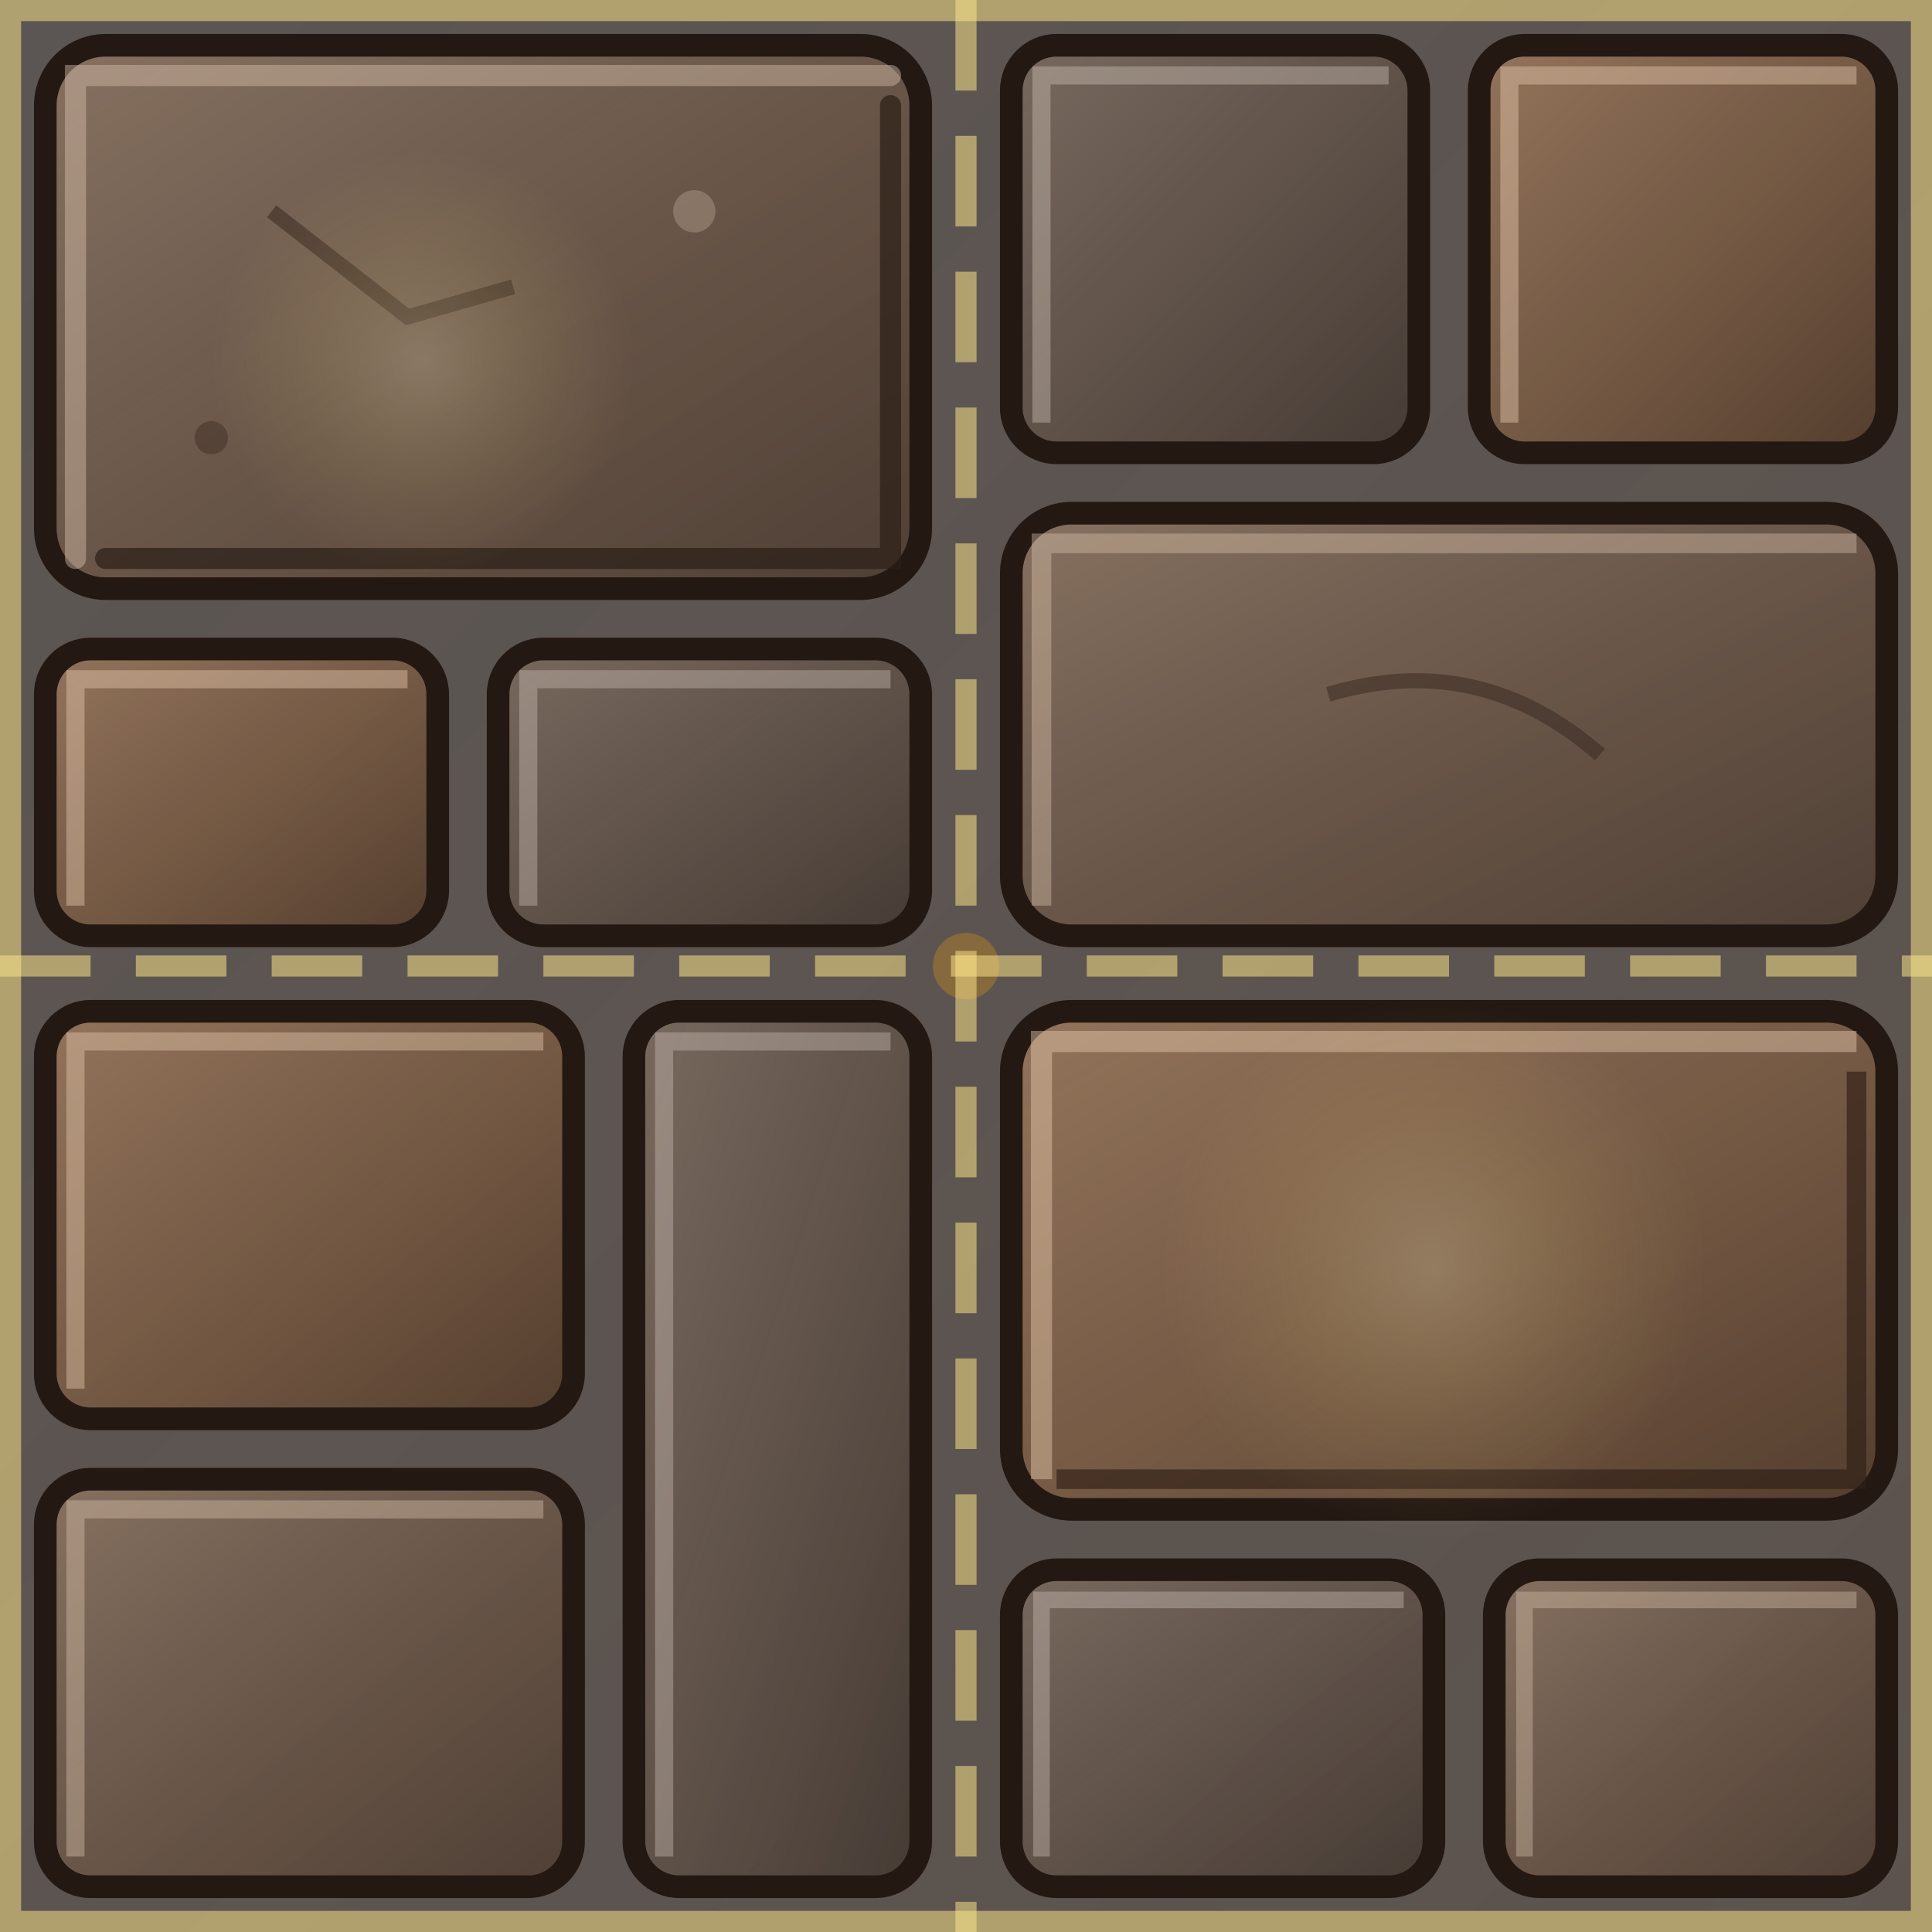
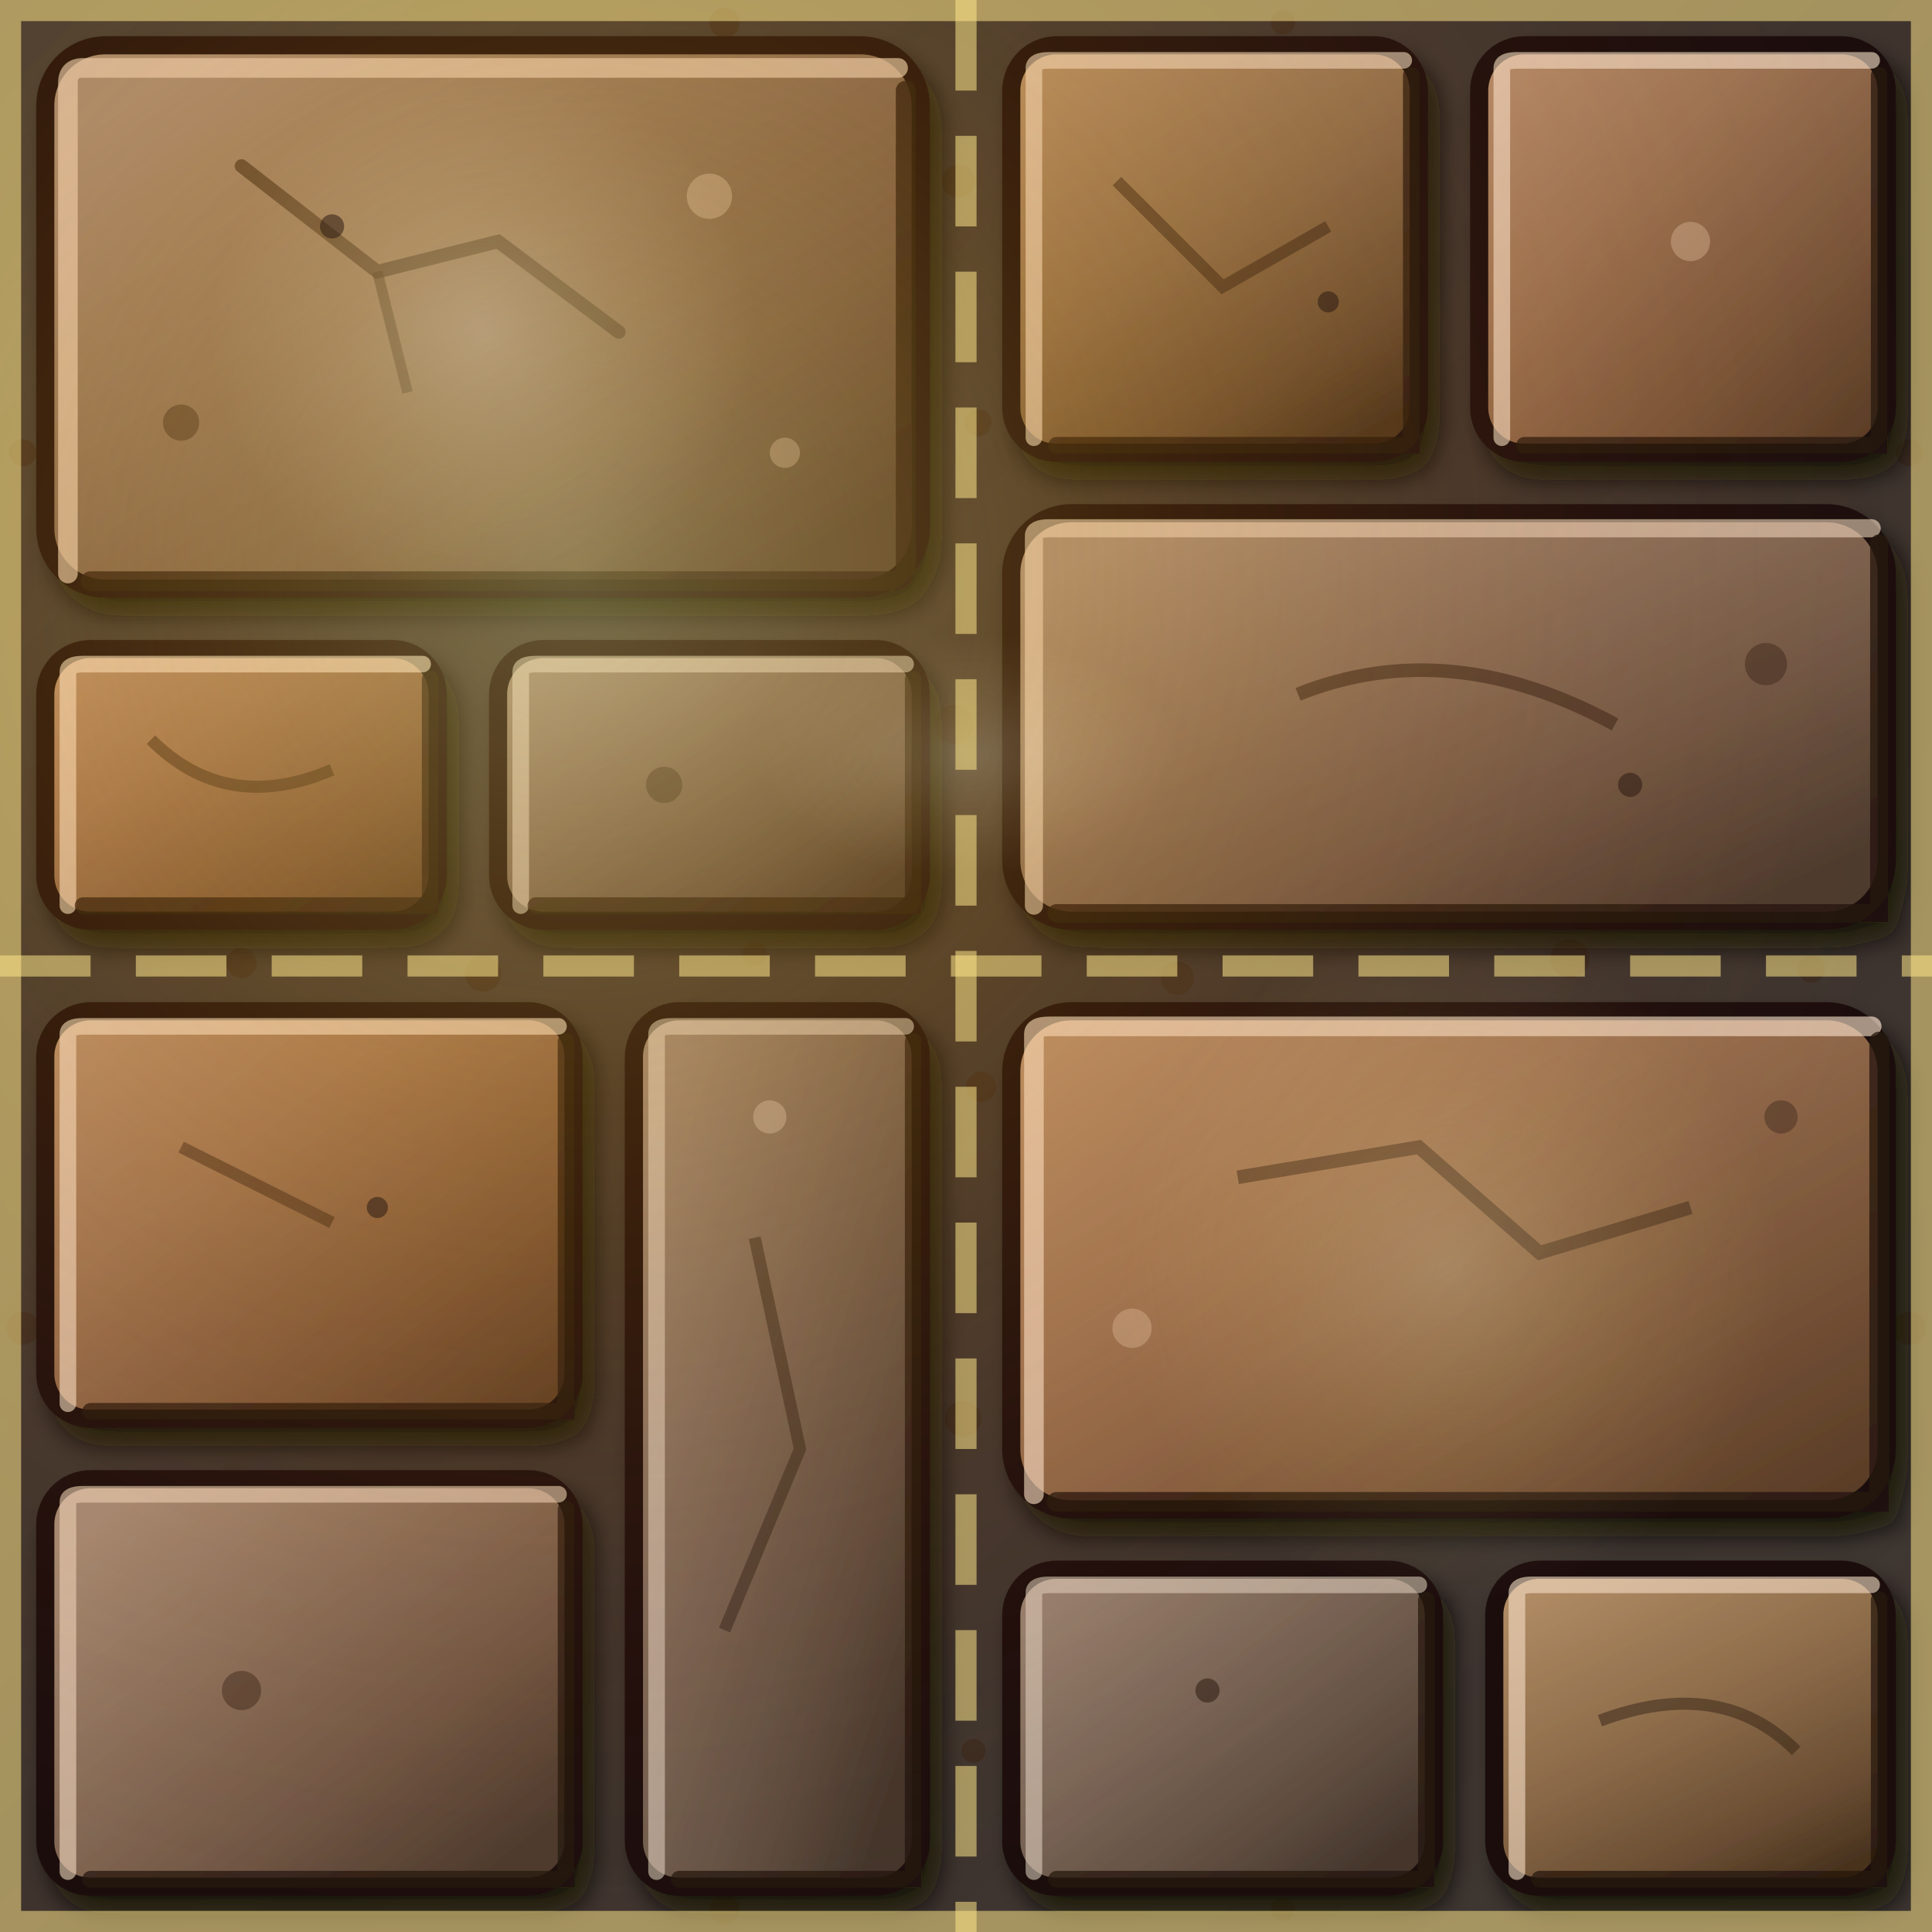
<svg xmlns="http://www.w3.org/2000/svg" viewBox="0 0 128 128" width="128" height="128">
  <defs>
    <linearGradient id="bkMortar" x1="0" y1="0" x2="1" y2="1">
-       <stop offset="0%" stop-color="#1c1410" stop-opacity="0.72" />
-       <stop offset="100%" stop-color="#291d16" stop-opacity="0.76" />
+       <stop offset="0%" stop-color="#18100b" stop-opacity="0.82" />
+       <stop offset="50%" stop-color="#241710" stop-opacity="0.88" />
+       <stop offset="100%" stop-color="#1a110c" stop-opacity="0.84" />
    </linearGradient>
-     <linearGradient id="bkStoneA" x1="0" y1="0" x2="1" y2="1">
-       <stop offset="0%" stop-color="#8c7563" stop-opacity="0.88" />
-       <stop offset="50%" stop-color="#6b5647" stop-opacity="0.86" />
-       <stop offset="100%" stop-color="#4e3d32" stop-opacity="0.9" />
+     <linearGradient id="bkStoneA" x1="0.1" y1="0.1" x2="0.9" y2="0.9">
+       <stop offset="0%" stop-color="#a68a74" />
+       <stop offset="35%" stop-color="#8c705b" />
+       <stop offset="70%" stop-color="#705644" />
+       <stop offset="100%" stop-color="#4e3b2e" />
    </linearGradient>
-     <linearGradient id="bkStoneB" x1="0" y1="0" x2="1" y2="1">
-       <stop offset="0%" stop-color="#7c6c60" stop-opacity="0.88" />
-       <stop offset="55%" stop-color="#5d4f46" stop-opacity="0.86" />
-       <stop offset="100%" stop-color="#433831" stop-opacity="0.9" />
+     <linearGradient id="bkStoneB" x1="0.1" y1="0.1" x2="0.9" y2="0.9">
+       <stop offset="0%" stop-color="#968070" />
+       <stop offset="40%" stop-color="#7a6556" />
+       <stop offset="75%" stop-color="#5f4d40" />
+       <stop offset="100%" stop-color="#44352b" />
    </linearGradient>
    <linearGradient id="bkStoneWarm" x1="0" y1="0" x2="1" y2="1">
-       <stop offset="0%" stop-color="#9a785c" stop-opacity="0.88" />
-       <stop offset="60%" stop-color="#73553e" stop-opacity="0.86" />
-       <stop offset="100%" stop-color="#523b2a" stop-opacity="0.9" />
+       <stop offset="0%" stop-color="#b88f6e" />
+       <stop offset="35%" stop-color="#9e7454" />
+       <stop offset="70%" stop-color="#7a5539" />
+       <stop offset="100%" stop-color="#553924" />
    </linearGradient>
-     <radialGradient id="bkFlourDust" cx="50%" cy="50%" r="50%">
-       <stop offset="0%" stop-color="#fef3c7" stop-opacity="0.22" />
+     <linearGradient id="bkStoneOchre" x1="0.2" y1="0" x2="0.8" y2="1">
+       <stop offset="0%" stop-color="#b08b64" />
+       <stop offset="45%" stop-color="#8d6c4a" />
+       <stop offset="80%" stop-color="#694d32" />
+       <stop offset="100%" stop-color="#48321e" />
+     </linearGradient>
+     <radialGradient id="bkHearthSheen" cx="30%" cy="30%" r="70%">
+       <stop offset="0%" stop-color="#fef08a" stop-opacity="0.32" />
+       <stop offset="40%" stop-color="#f59e0b" stop-opacity="0.16" />
+       <stop offset="80%" stop-color="#b45309" stop-opacity="0.05" />
+       <stop offset="100%" stop-color="#78350f" stop-opacity="0" />
+     </radialGradient>
+     <radialGradient id="bkFlourDust1" cx="50%" cy="50%" r="50%">
+       <stop offset="0%" stop-color="#fffbeb" stop-opacity="0.26" />
+       <stop offset="50%" stop-color="#fef3c7" stop-opacity="0.12" />
+       <stop offset="100%" stop-color="#fef3c7" stop-opacity="0" />
+     </radialGradient>
+     <radialGradient id="bkFlourDust2" cx="50%" cy="50%" r="50%">
+       <stop offset="0%" stop-color="#fef9c3" stop-opacity="0.22" />
      <stop offset="60%" stop-color="#fde68a" stop-opacity="0.08" />
      <stop offset="100%" stop-color="#fde68a" stop-opacity="0" />
    </radialGradient>
+     <filter id="bkStoneShadow" x="-5%" y="-5%" width="115%" height="115%">
+       <feDropShadow dx="0.8" dy="1.2" stdDeviation="0.8" flood-color="#0e0805" flood-opacity="0.75" />
+     </filter>
  </defs>
  <rect width="128" height="128" fill="url(#bkMortar)" />
-   <g>
-     <rect x="3" y="3" width="58" height="36" rx="4" fill="url(#bkStoneA)" stroke="#231812" stroke-width="1.5" />
-     <path d="M 5 37 L 5 5 L 59 5" fill="none" stroke="#d6beaa" stroke-width="1.4" stroke-opacity="0.45" stroke-linecap="round" />
-     <path d="M 59 7 L 59 37 L 7 37" fill="none" stroke="#2c1e16" stroke-width="1.4" stroke-opacity="0.7" stroke-linecap="round" />
-     <path d="M 18 14 L 27 21 L 34 19" fill="none" stroke="#36271e" stroke-width="1" stroke-opacity="0.55" />
-     <circle cx="46" cy="14" r="1.4" fill="#c7b29e" opacity="0.35" />
-     <circle cx="14" cy="29" r="1.1" fill="#3a2a20" opacity="0.45" />
-     <rect x="3" y="43" width="26" height="19" rx="3" fill="url(#bkStoneWarm)" stroke="#231812" stroke-width="1.5" />
-     <path d="M 5 60 L 5 45 L 27 45" fill="none" stroke="#e2c6ab" stroke-width="1.2" stroke-opacity="0.45" />
-     <rect x="33" y="43" width="28" height="19" rx="3" fill="url(#bkStoneB)" stroke="#231812" stroke-width="1.5" />
-     <path d="M 35 60 L 35 45 L 59 45" fill="none" stroke="#cbbfb4" stroke-width="1.2" stroke-opacity="0.4" />
+   <g fill="#3a281c" opacity="0.65">
+     <circle cx="63.5" cy="12" r="1.1" />
+     <circle cx="64.8" cy="28" r="0.9" />
+     <circle cx="63.2" cy="48" r="1.3" />
+     <circle cx="65.0" cy="72" r="1.0" />
+     <circle cx="63.8" cy="94" r="1.2" />
+     <circle cx="64.5" cy="116" r="0.8" />
+     <circle cx="16" cy="63.8" r="1.0" />
+     <circle cx="32" cy="64.5" r="1.2" />
+     <circle cx="50" cy="63.2" r="0.8" />
+     <circle cx="78" cy="64.8" r="1.1" />
+     <circle cx="104" cy="63.5" r="1.3" />
+     <circle cx="120" cy="64.2" r="0.9" />
+     <circle cx="1.5" cy="30" r="0.9" />
+     <circle cx="1.5" cy="88" r="1.1" />
+     <circle cx="126.5" cy="30" r="0.9" />
+     <circle cx="126.5" cy="88" r="1.1" />
+     <circle cx="48" cy="1.5" r="1.0" />
+     <circle cx="85" cy="1.5" r="0.8" />
+     <circle cx="48" cy="126.5" r="1.0" />
+     <circle cx="85" cy="126.5" r="0.8" />
  </g>
-   <g>
-     <rect x="67" y="3" width="27" height="27" rx="3" fill="url(#bkStoneB)" stroke="#231812" stroke-width="1.5" />
-     <path d="M 69 28 L 69 5 L 92 5" fill="none" stroke="#cbbfb4" stroke-width="1.2" stroke-opacity="0.42" />
-     <rect x="98" y="3" width="27" height="27" rx="3" fill="url(#bkStoneWarm)" stroke="#231812" stroke-width="1.5" />
-     <path d="M 100 28 L 100 5 L 123 5" fill="none" stroke="#e2c6ab" stroke-width="1.2" stroke-opacity="0.45" />
-     <rect x="67" y="34" width="58" height="28" rx="4" fill="url(#bkStoneA)" stroke="#231812" stroke-width="1.5" />
-     <path d="M 69 60 L 69 36 L 123 36" fill="none" stroke="#d6beaa" stroke-width="1.3" stroke-opacity="0.42" />
-     <path d="M 88 46 Q 98 43 106 50" fill="none" stroke="#36271e" stroke-width="1" stroke-opacity="0.5" />
+   <g filter="url(#bkStoneShadow)">
+     <rect x="3" y="3" width="58" height="36" rx="4" fill="url(#bkStoneA)" stroke="#1a110b" stroke-width="1.2" />
+     <path d="M 4.5 38 L 4.5 5.5 Q 4.5 4.5 5.5 4.5 L 59.5 4.5" fill="none" stroke="#f0d5be" stroke-width="1.3" stroke-linecap="round" stroke-opacity="0.65" />
+     <path d="M 60 6 L 60 37.5 Q 60 38.5 59 38.5 L 6 38.5" fill="none" stroke="#23150c" stroke-width="1.3" stroke-linecap="round" stroke-opacity="0.75" />
+     <path d="M 16 11 L 25 18 L 33 16 L 41 22" fill="none" stroke="#362215" stroke-width="0.9" stroke-opacity="0.6" stroke-linecap="round" />
+     <path d="M 25 18 L 27 26" fill="none" stroke="#362215" stroke-width="0.7" stroke-opacity="0.5" />
+     <circle cx="47" cy="13" r="1.5" fill="#dbc0a7" opacity="0.4" />
+     <circle cx="12" cy="28" r="1.2" fill="#362215" opacity="0.45" />
+     <circle cx="52" cy="30" r="1.0" fill="#dbc0a7" opacity="0.35" />
+     <rect x="3" y="43" width="26" height="18" rx="3" fill="url(#bkStoneWarm)" stroke="#1a110b" stroke-width="1.2" />
+     <path d="M 4.5 60 L 4.5 44.5 Q 4.5 44 5.5 44 L 28 44" fill="none" stroke="#fbe4cf" stroke-width="1.1" stroke-linecap="round" stroke-opacity="0.6" />
+     <path d="M 28.5 45 L 28.5 60 L 5.5 60" fill="none" stroke="#23150c" stroke-width="1.1" stroke-linecap="round" stroke-opacity="0.7" />
+     <path d="M 10 49 Q 15 54 22 51" fill="none" stroke="#3d2617" stroke-width="0.8" stroke-opacity="0.5" />
+     <rect x="33" y="43" width="28" height="18" rx="3" fill="url(#bkStoneB)" stroke="#1a110b" stroke-width="1.2" />
+     <path d="M 34.5 60 L 34.5 44.5 Q 34.5 44 35.5 44 L 60 44" fill="none" stroke="#e6d4c5" stroke-width="1.1" stroke-linecap="round" stroke-opacity="0.55" />
+     <path d="M 60.5 45 L 60.5 60 L 35.5 60" fill="none" stroke="#23150c" stroke-width="1.1" stroke-linecap="round" stroke-opacity="0.7" />
+     <circle cx="44" cy="52" r="1.2" fill="#35261d" opacity="0.45" />
  </g>
-   <g>
-     <rect x="3" y="67" width="35" height="27" rx="3" fill="url(#bkStoneWarm)" stroke="#231812" stroke-width="1.5" />
-     <path d="M 5 92 L 5 69 L 36 69" fill="none" stroke="#e2c6ab" stroke-width="1.2" stroke-opacity="0.44" />
-     <rect x="42" y="67" width="19" height="58" rx="3" fill="url(#bkStoneB)" stroke="#231812" stroke-width="1.5" />
-     <path d="M 44 123 L 44 69 L 59 69" fill="none" stroke="#cbbfb4" stroke-width="1.2" stroke-opacity="0.4" />
-     <rect x="3" y="98" width="35" height="27" rx="3" fill="url(#bkStoneA)" stroke="#231812" stroke-width="1.5" />
-     <path d="M 5 123 L 5 100 L 36 100" fill="none" stroke="#d6beaa" stroke-width="1.2" stroke-opacity="0.42" />
+   <g filter="url(#bkStoneShadow)">
+     <rect x="67" y="3" width="27" height="27" rx="3" fill="url(#bkStoneOchre)" stroke="#1a110b" stroke-width="1.2" />
+     <path d="M 68.5 29 L 68.5 4.5 Q 68.5 4 69.5 4 L 93 4" fill="none" stroke="#f6dec7" stroke-width="1.1" stroke-linecap="round" stroke-opacity="0.6" />
+     <path d="M 93.5 5 L 93.5 29.5 L 70 29.5" fill="none" stroke="#23150c" stroke-width="1.1" stroke-linecap="round" stroke-opacity="0.7" />
+     <path d="M 74 12 L 81 19 L 88 15" fill="none" stroke="#352214" stroke-width="0.8" stroke-opacity="0.5" />
+     <rect x="98" y="3" width="27" height="27" rx="3" fill="url(#bkStoneWarm)" stroke="#1a110b" stroke-width="1.2" />
+     <path d="M 99.5 29 L 99.5 4.5 Q 99.5 4 100.5 4 L 124 4" fill="none" stroke="#fbe4cf" stroke-width="1.1" stroke-linecap="round" stroke-opacity="0.6" />
+     <path d="M 124.5 5 L 124.5 29.5 L 101 29.5" fill="none" stroke="#23150c" stroke-width="1.1" stroke-linecap="round" stroke-opacity="0.7" />
+     <circle cx="112" cy="16" r="1.3" fill="#dfbe9f" opacity="0.4" />
+     <rect x="67" y="34" width="58" height="27" rx="4" fill="url(#bkStoneA)" stroke="#1a110b" stroke-width="1.2" />
+     <path d="M 68.5 60 L 68.5 35.5 Q 68.5 35 69.5 35 L 124 35" fill="none" stroke="#f0d5be" stroke-width="1.2" stroke-linecap="round" stroke-opacity="0.6" />
+     <path d="M 124.5 36 L 124.5 60.5 L 70 60.5" fill="none" stroke="#23150c" stroke-width="1.2" stroke-linecap="round" stroke-opacity="0.75" />
+     <path d="M 86 46 Q 96 42 107 48" fill="none" stroke="#382417" stroke-width="0.9" stroke-opacity="0.55" />
+     <circle cx="117" cy="44" r="1.4" fill="#382417" opacity="0.45" />
  </g>
-   <g>
-     <rect x="67" y="67" width="58" height="33" rx="4" fill="url(#bkStoneWarm)" stroke="#231812" stroke-width="1.5" />
-     <path d="M 69 98 L 69 69 L 123 69" fill="none" stroke="#e2c6ab" stroke-width="1.4" stroke-opacity="0.46" />
-     <path d="M 123 71 L 123 98 L 70 98" fill="none" stroke="#302016" stroke-width="1.3" stroke-opacity="0.65" />
-     <rect x="67" y="104" width="28" height="21" rx="3" fill="url(#bkStoneB)" stroke="#231812" stroke-width="1.5" />
-     <path d="M 69 123 L 69 106 L 93 106" fill="none" stroke="#cbbfb4" stroke-width="1.1" stroke-opacity="0.4" />
-     <rect x="99" y="104" width="26" height="21" rx="3" fill="url(#bkStoneA)" stroke="#231812" stroke-width="1.5" />
-     <path d="M 101 123 L 101 106 L 123 106" fill="none" stroke="#d6beaa" stroke-width="1.1" stroke-opacity="0.4" />
+   <g filter="url(#bkStoneShadow)">
+     <rect x="3" y="67" width="35" height="27" rx="3" fill="url(#bkStoneWarm)" stroke="#1a110b" stroke-width="1.2" />
+     <path d="M 4.5 93 L 4.5 68.5 Q 4.5 68 5.5 68 L 37 68" fill="none" stroke="#fbe4cf" stroke-width="1.1" stroke-linecap="round" stroke-opacity="0.6" />
+     <path d="M 37.5 69 L 37.5 93.5 L 6 93.5" fill="none" stroke="#23150c" stroke-width="1.1" stroke-linecap="round" stroke-opacity="0.7" />
+     <path d="M 12 76 L 22 81" fill="none" stroke="#3d2719" stroke-width="0.8" stroke-opacity="0.5" />
+     <rect x="42" y="67" width="19" height="58" rx="3" fill="url(#bkStoneB)" stroke="#1a110b" stroke-width="1.2" />
+     <path d="M 43.5 124 L 43.5 68.5 Q 43.5 68 44.5 68 L 60 68" fill="none" stroke="#e6d4c5" stroke-width="1.1" stroke-linecap="round" stroke-opacity="0.55" />
+     <path d="M 60.5 69 L 60.5 124.5 L 45 124.5" fill="none" stroke="#23150c" stroke-width="1.1" stroke-linecap="round" stroke-opacity="0.7" />
+     <path d="M 50 82 L 53 96 L 48 108" fill="none" stroke="#33241b" stroke-width="0.8" stroke-opacity="0.5" />
+     <circle cx="51" cy="74" r="1.1" fill="#dbc5b3" opacity="0.4" />
+     <rect x="3" y="98" width="35" height="27" rx="3" fill="url(#bkStoneA)" stroke="#1a110b" stroke-width="1.2" />
+     <path d="M 4.5 124 L 4.5 99.5 Q 4.5 99 5.5 99 L 37 99" fill="none" stroke="#f0d5be" stroke-width="1.1" stroke-linecap="round" stroke-opacity="0.6" />
+     <path d="M 37.5 100 L 37.5 124.5 L 6 124.5" fill="none" stroke="#23150c" stroke-width="1.1" stroke-linecap="round" stroke-opacity="0.7" />
+     <circle cx="16" cy="112" r="1.3" fill="#382417" opacity="0.45" />
  </g>
-   <circle cx="95" cy="84" r="18" fill="url(#bkFlourDust)" />
-   <circle cx="28" cy="24" r="14" fill="url(#bkFlourDust)" />
-   <circle cx="64" cy="64" r="2.2" fill="#f59e0b" opacity="0.28" />
-   <g stroke="#fde68a" stroke-opacity="0.52" stroke-width="1.4" fill="none">
+   <g filter="url(#bkStoneShadow)">
+     <rect x="67" y="67" width="58" height="33" rx="4" fill="url(#bkStoneWarm)" stroke="#1a110b" stroke-width="1.2" />
+     <path d="M 68.5 99 L 68.5 68.5 Q 68.5 68 69.5 68 L 124 68" fill="none" stroke="#fbe4cf" stroke-width="1.3" stroke-linecap="round" stroke-opacity="0.62" />
+     <path d="M 124.5 69 L 124.5 99.5 L 70 99.5" fill="none" stroke="#23150c" stroke-width="1.3" stroke-linecap="round" stroke-opacity="0.75" />
+     <path d="M 82 78 L 94 76 L 102 83 L 112 80" fill="none" stroke="#3d2719" stroke-width="0.9" stroke-opacity="0.55" />
+     <circle cx="75" cy="88" r="1.3" fill="#dfbe9f" opacity="0.4" />
+     <circle cx="118" cy="74" r="1.1" fill="#3d2719" opacity="0.45" />
+     <rect x="67" y="104" width="28" height="21" rx="3" fill="url(#bkStoneB)" stroke="#1a110b" stroke-width="1.2" />
+     <path d="M 68.5 124 L 68.5 105.5 Q 68.5 105 69.5 105 L 94 105" fill="none" stroke="#e6d4c5" stroke-width="1.1" stroke-linecap="round" stroke-opacity="0.55" />
+     <path d="M 94.5 106 L 94.5 124.5 L 70 124.5" fill="none" stroke="#23150c" stroke-width="1.1" stroke-linecap="round" stroke-opacity="0.7" />
+     <rect x="99" y="104" width="26" height="21" rx="3" fill="url(#bkStoneOchre)" stroke="#1a110b" stroke-width="1.2" />
+     <path d="M 100.5 124 L 100.5 105.5 Q 100.5 105 101.5 105 L 124 105" fill="none" stroke="#f6dec7" stroke-width="1.1" stroke-linecap="round" stroke-opacity="0.6" />
+     <path d="M 124.5 106 L 124.5 124.5 L 102 124.5" fill="none" stroke="#23150c" stroke-width="1.1" stroke-linecap="round" stroke-opacity="0.7" />
+     <path d="M 106 114 Q 114 111 119 116" fill="none" stroke="#352214" stroke-width="0.8" stroke-opacity="0.5" />
+   </g>
+   <rect width="128" height="128" fill="url(#bkHearthSheen)" pointer-events="none" />
+   <circle cx="32" cy="22" r="18" fill="url(#bkFlourDust1)" />
+   <circle cx="96" cy="84" r="22" fill="url(#bkFlourDust2)" />
+   <ellipse cx="64" cy="50" rx="14" ry="8" fill="url(#bkFlourDust1)" opacity="0.7" />
+   <g fill="#2d1c12" opacity="0.55">
+     <circle cx="22" cy="15" r="0.8" />
+     <circle cx="88" cy="20" r="0.7" />
+     <circle cx="108" cy="52" r="0.8" />
+     <circle cx="25" cy="80" r="0.7" />
+     <circle cx="80" cy="112" r="0.8" />
+   </g>
+   <g stroke="#fde68a" stroke-opacity="0.54" stroke-width="1.4" fill="none" pointer-events="none">
    <rect x="0.7" y="0.7" width="126.6" height="126.6" />
    <line x1="64" y1="0" x2="64" y2="128" stroke-dasharray="6 3" />
    <line x1="0" y1="64" x2="128" y2="64" stroke-dasharray="6 3" />
  </g>
</svg>
